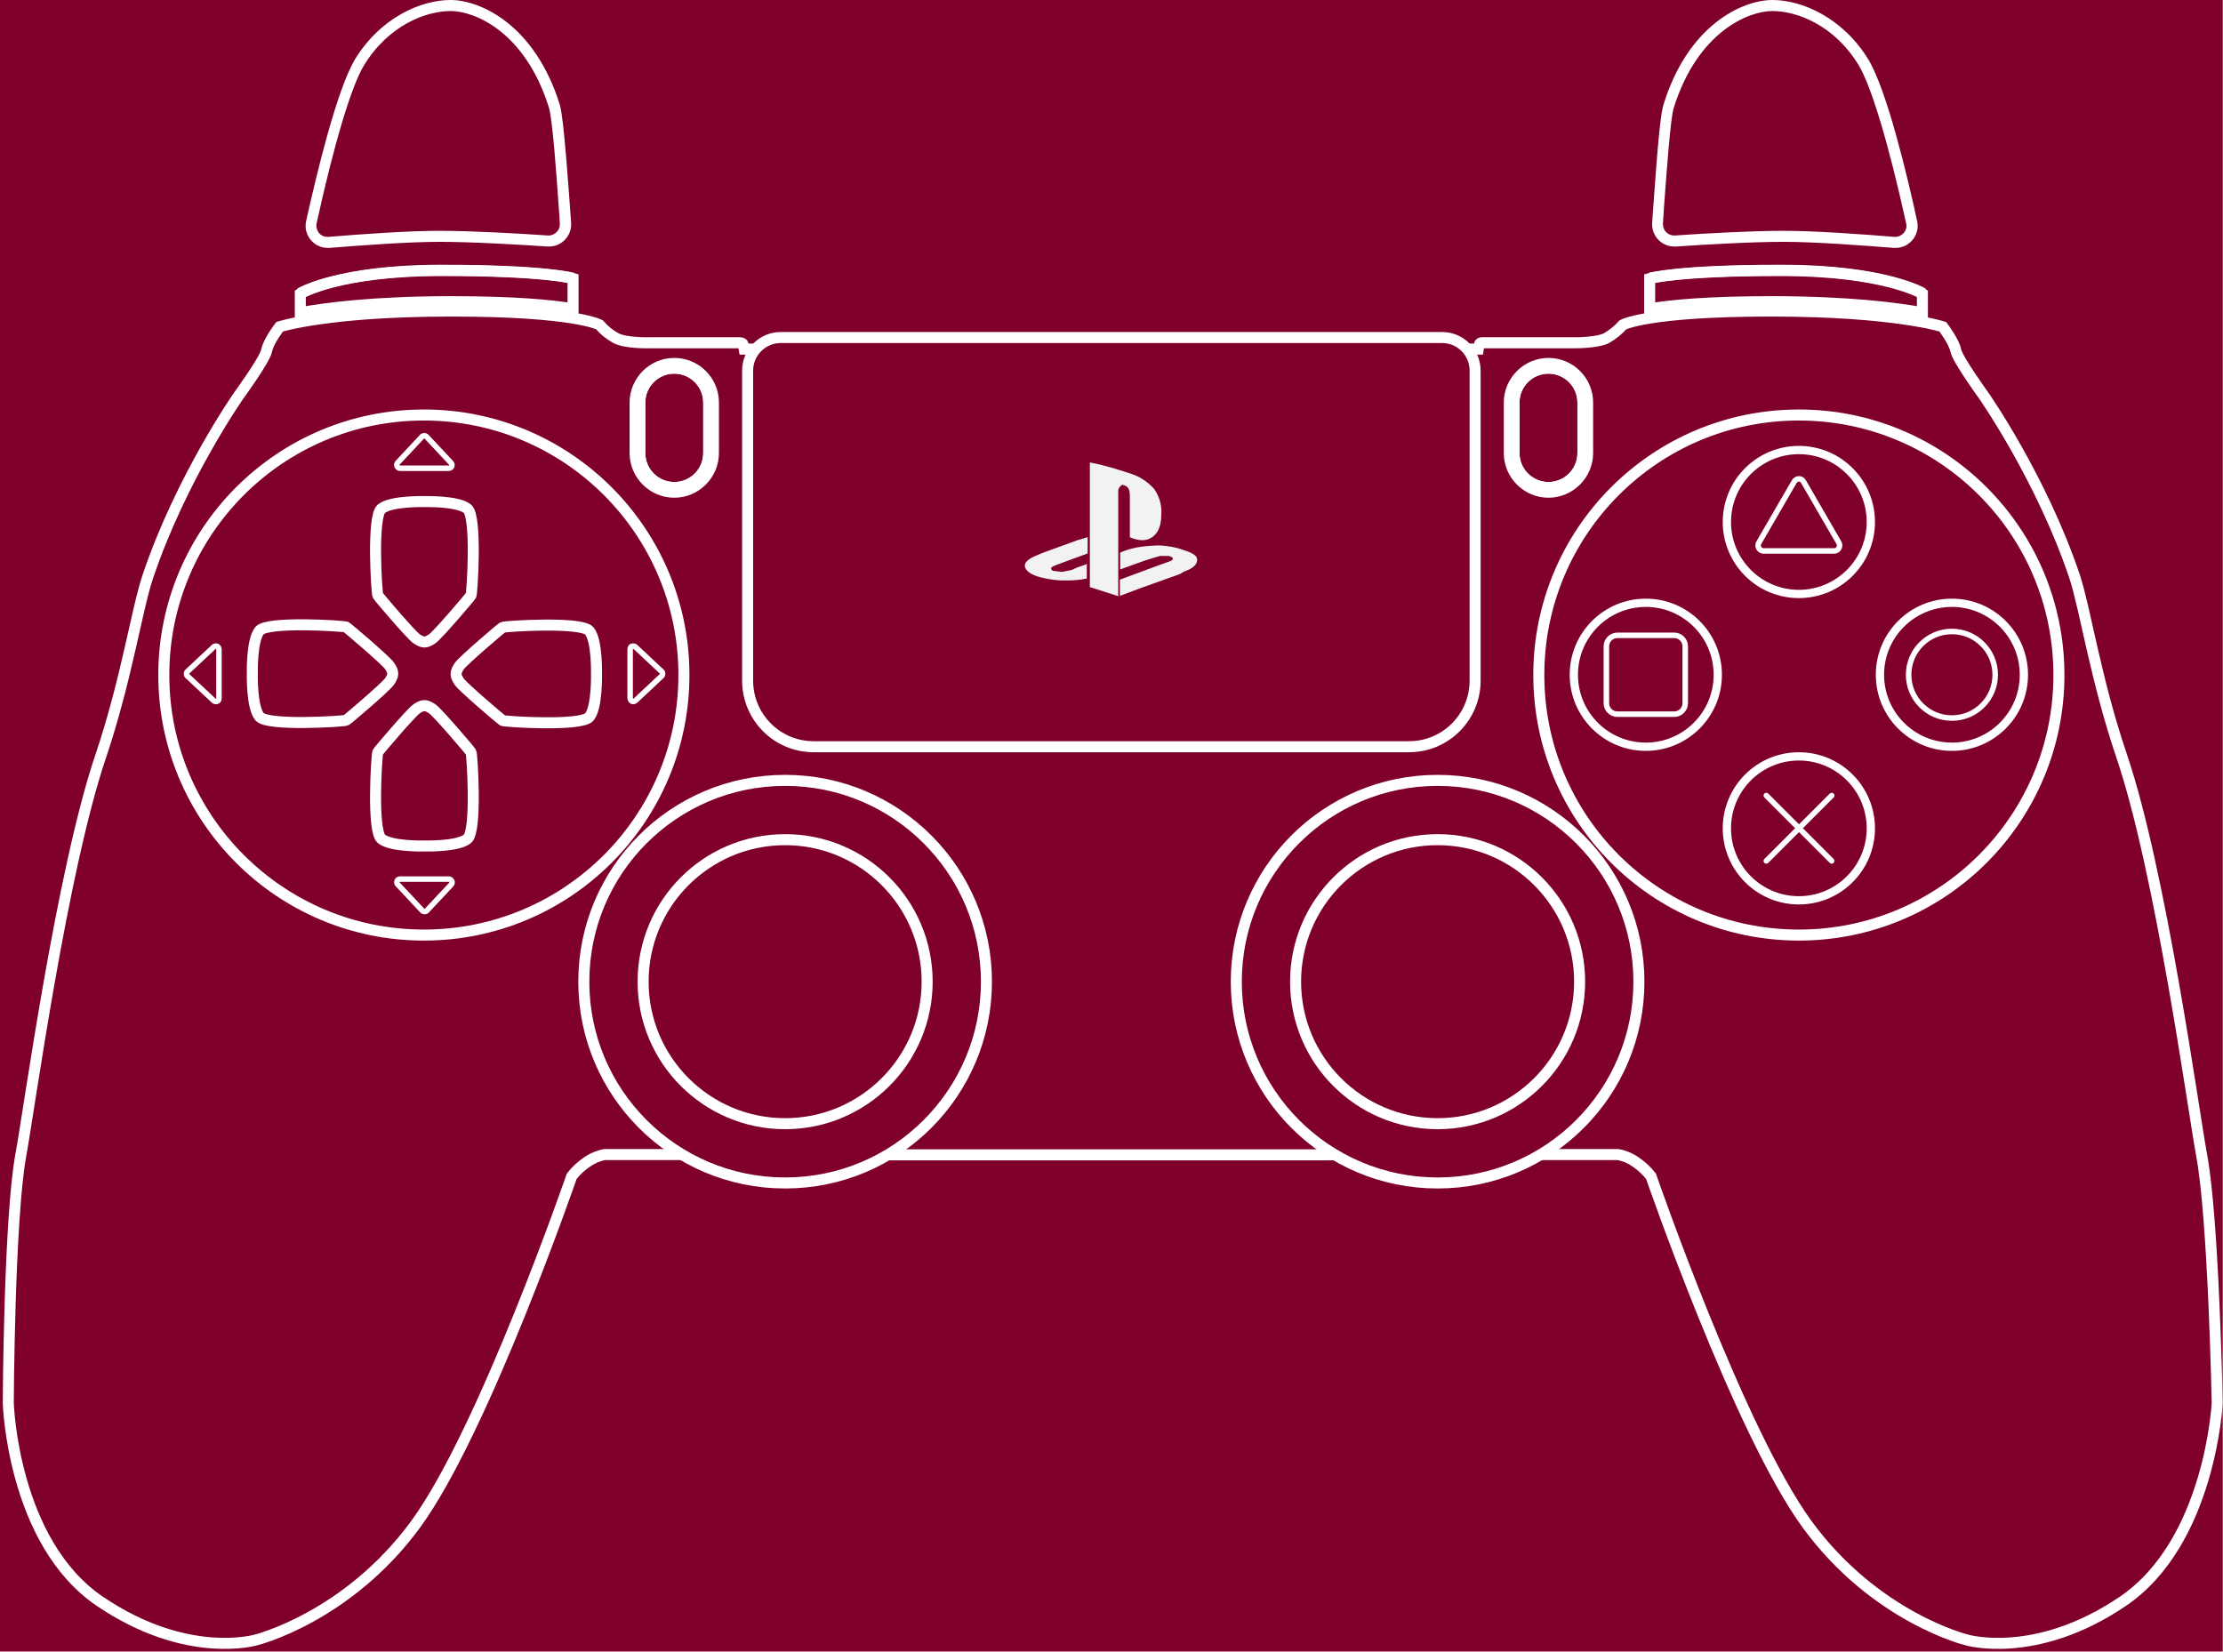
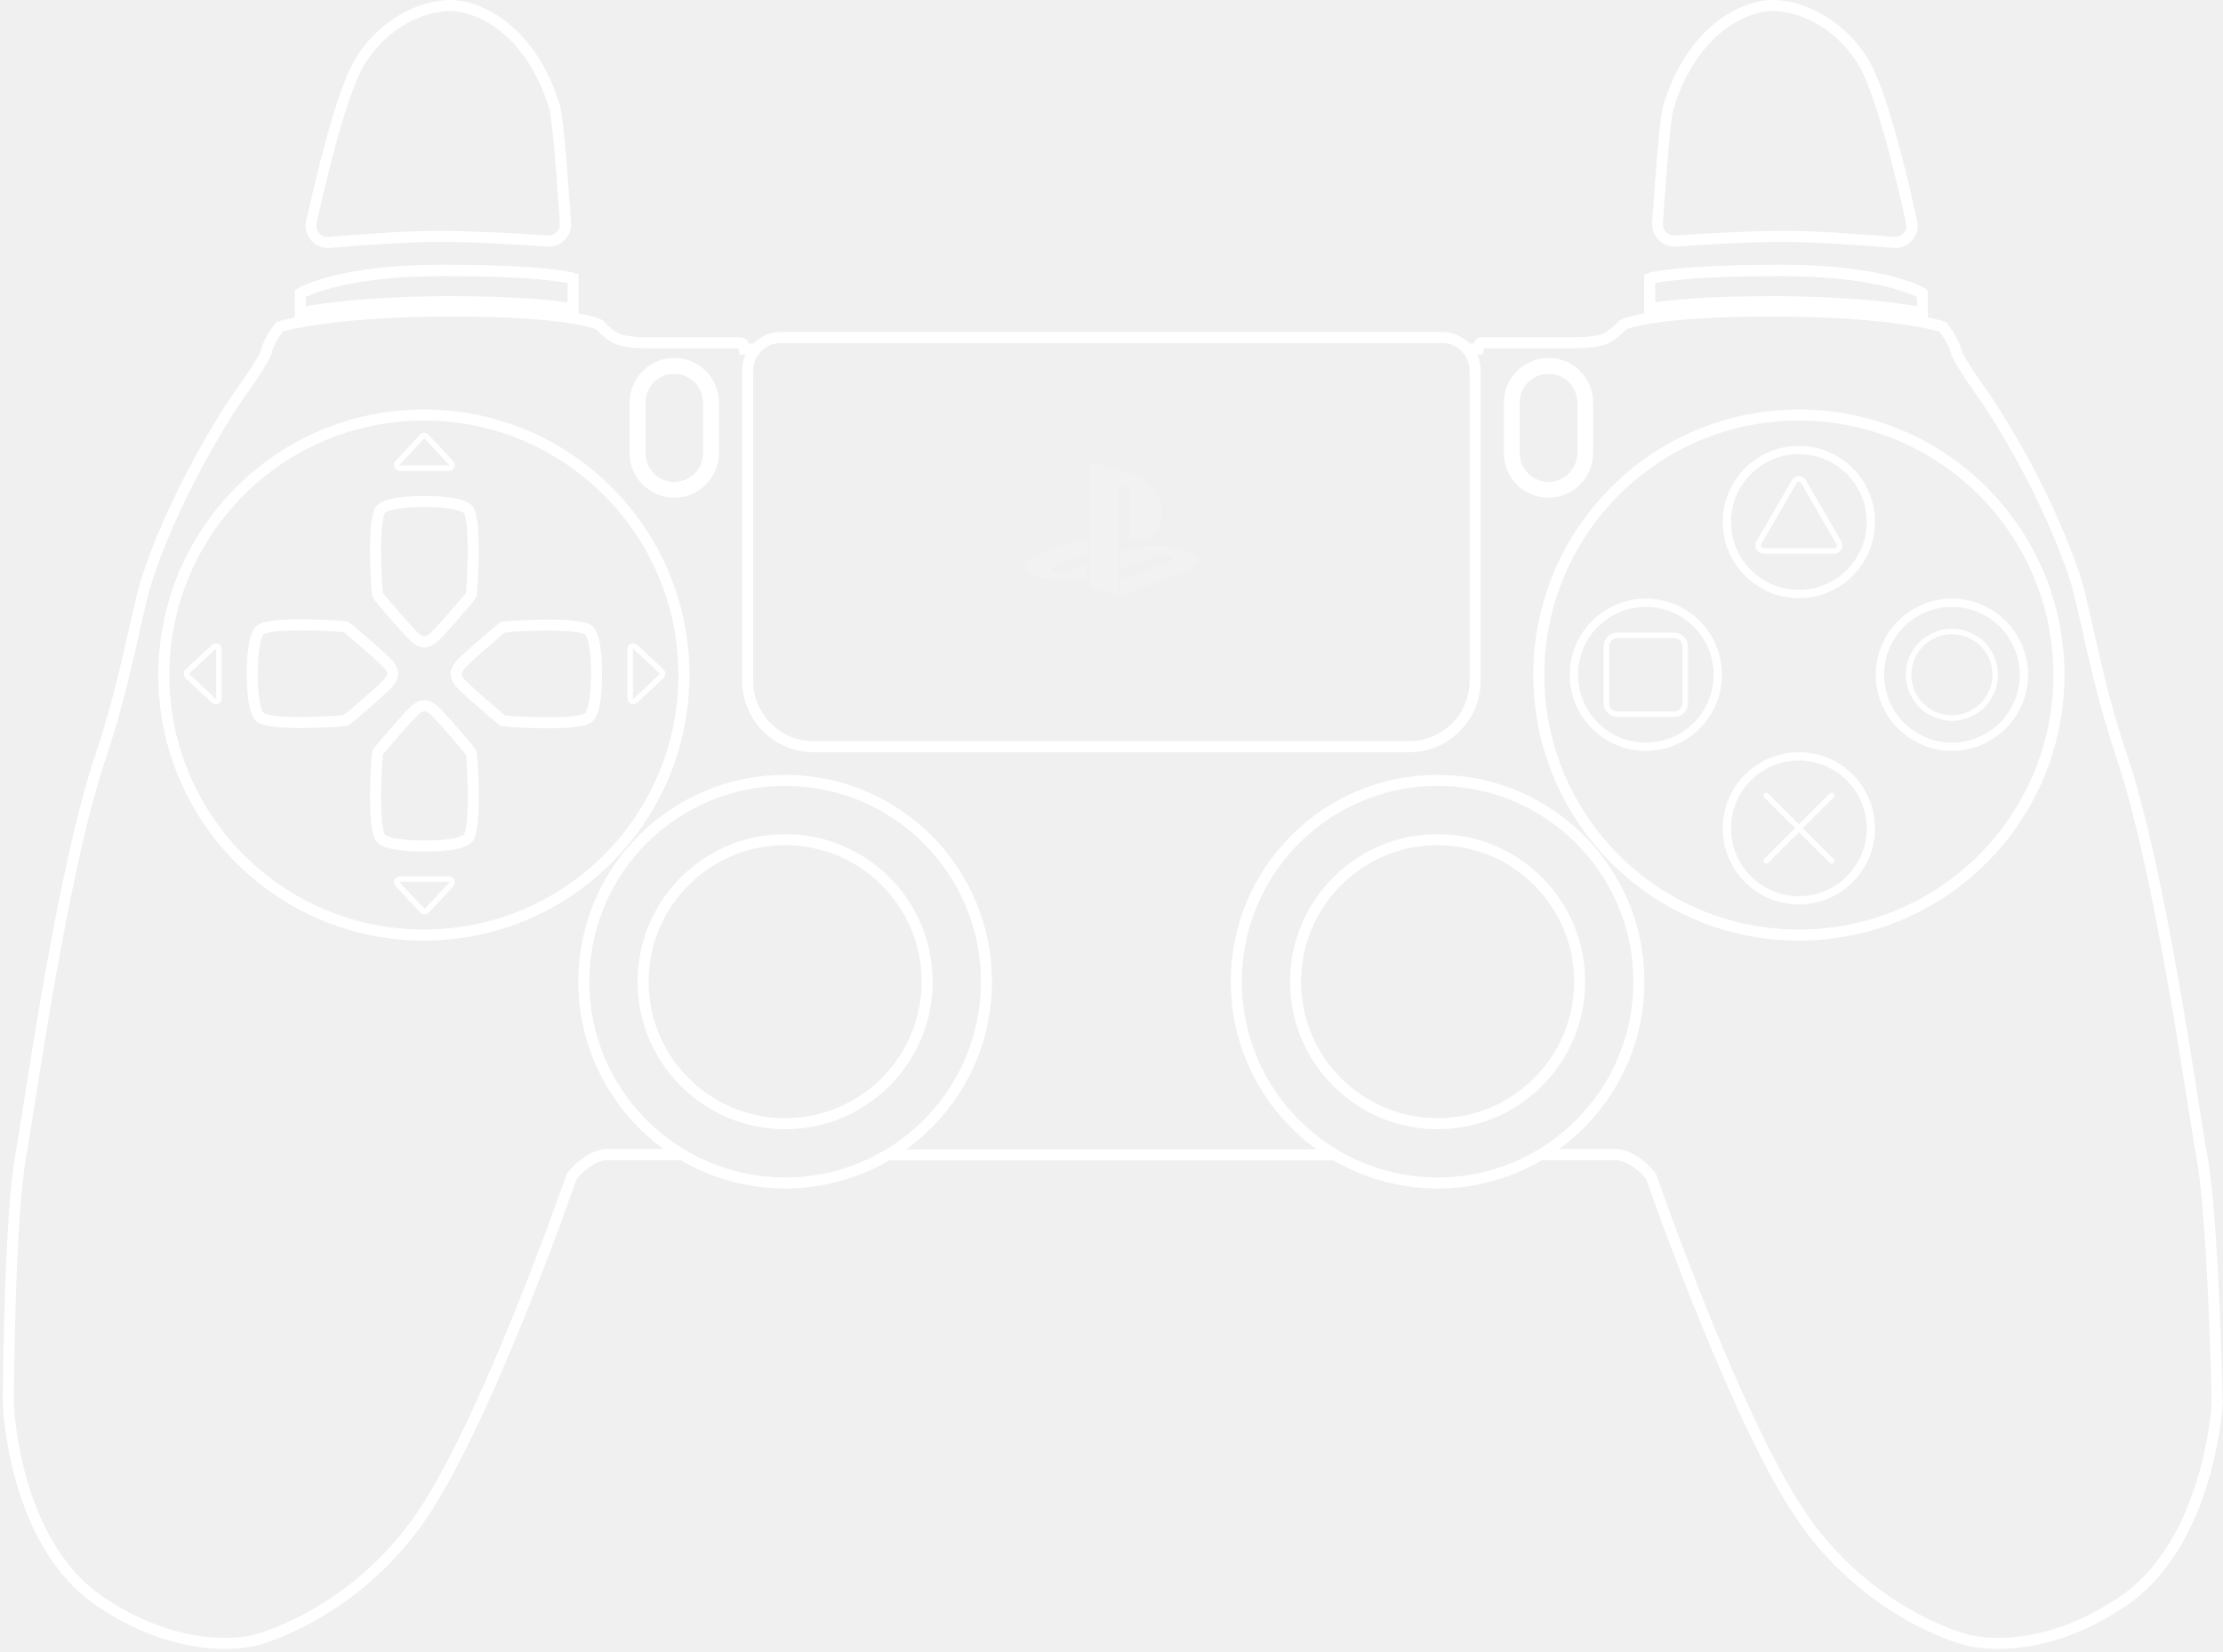
<svg xmlns="http://www.w3.org/2000/svg" version="1.1" x="0px" y="0px" viewBox="0 0 806.1 599" style="enable-background:new 0 0 806.1 599;" xml:space="preserve">
  <style type="text/css">
- 	.st0{fill:#7F002B;}
- 	.st1{fill:none;stroke:#FFFFFF;stroke-width:4;stroke-miterlimit:10;}
- 	.st2{fill:none;stroke:#FFFFFF;stroke-width:2;stroke-miterlimit:10;}
- 	.st3{fill:#FFFFFF;}
- 	.st4{fill:#F2F2F2;}
- 	.st5{fill:none;stroke:#FFFFFF;stroke-width:3;stroke-miterlimit:10;}
- 	.st6{fill:none;stroke:#FFFFFF;stroke-width:2;stroke-linecap:round;stroke-linejoin:round;stroke-miterlimit:10;}
- 	.st7{display:none;}
- 	.st8{display:inline;fill:none;stroke:#FFFFFF;stroke-width:2;stroke-miterlimit:10;}
- 	.st9{display:inline;}
+ 	.st0{display:none;}
+ 	.st1{display:inline;}
+ 	.st2{fill:#7F002B;}
+ 	.st3{fill:none;stroke:#FFFFFF;stroke-width:4;stroke-miterlimit:10;}
+ 	.st4{fill:none;stroke:#FFFFFF;stroke-width:2;stroke-miterlimit:10;}
+ 	.st5{fill:#FFFFFF;}
+ 	.st6{fill:#F2F2F2;}
+ 	.st7{fill:none;stroke:#FFFFFF;stroke-width:3;stroke-miterlimit:10;}
+ 	.st8{fill:none;stroke:#FFFFFF;stroke-width:2;stroke-linecap:round;stroke-linejoin:round;stroke-miterlimit:10;}
+ 	.st9{display:inline;fill:none;stroke:#FFFFFF;stroke-width:2;stroke-miterlimit:10;}
	.st10{fill:#FF6666;}
	.st11{fill:#7CB2E8;}
	.st12{fill:#FF69F8;}
	.st13{fill:#40E2A0;}
</style>
-   <g id="Layer_2">
-     <rect class="st0" width="806" height="598.9" />
+   <g id="Layer_2" class="st0">
+     <g id="Layer_2_00000029742221670212016530000015051892537243701923_" class="st1">
+       <rect class="st2" width="806" height="598.9" />
+     </g>
  </g>
  <g id="Layer_1">
    <g>
-       <path class="st1" d="M274,126.6h-4.1c-0.1-0.7-0.3-1.4-0.6-2c-0.2-0.2-0.6-0.3-0.9-0.3H235c0,0-8.2,0.2-11.7-1.7    c-2.2-1.2-4.2-2.8-5.9-4.8c0,0-8.8-5-53.7-5s-62.3,5.7-62.3,5.7s-4.1,5.3-4.7,8.6c-0.6,3.3-10.1,16.3-10.1,16.3s-21,30-33,65.7    c-4,11.9-7.7,37.2-17,64.9c-14.3,42.1-26.1,129.1-29,144.6C3.3,441.8,3,508.8,3,508.8s1.5,50.4,33.2,71.9s56.7,14,56.7,14    s33.1-8.2,57.8-41.9s56.6-126.2,56.6-126.2c1.6-2.1,3.5-3.8,5.7-5.3c1.9-1.3,4-2.2,6.3-2.6l28,0" />
-       <path class="st1" d="M558.7,418.7l28,0c2.3,0.4,4.4,1.3,6.3,2.6c2.2,1.5,4.1,3.2,5.7,5.3c0,0,31.9,92.4,56.6,126.2    s57.8,41.9,57.8,41.9s25,7.5,56.7-14s34.2-71.9,34.2-71.9s-1.3-67-5.7-90.2c-2.9-15.5-14.7-102.5-29-144.6    c-9.4-27.7-13.1-53-17-64.9c-12-35.7-33-65.7-33-65.7s-9.5-13.1-10.1-16.3s-4.7-8.6-4.7-8.6s-17.4-5.7-62.3-5.7s-53.7,5-53.7,5    c-1.7,1.9-3.7,3.5-5.9,4.8c-3.5,1.8-11.7,1.7-11.7,1.7h-33.4c-0.3-0.1-0.7,0.1-0.9,0.3c-0.3,0.6-0.5,1.3-0.6,2h-4" />
-       <path class="st1" d="M322,418.8l81,0l81,0" />
-       <circle class="st1" cx="284.7" cy="356" r="73" />
-       <circle class="st1" cx="284.7" cy="356" r="51.5" />
-       <circle class="st1" cx="521.3" cy="356" r="73" />
-       <circle class="st1" cx="521.3" cy="356" r="51.5" />
-       <circle class="st1" cx="652.3" cy="244.8" r="94.3" />
+       <path class="st3" d="M274,126.6h-4.1c-0.1-0.7-0.3-1.4-0.6-2c-0.2-0.2-0.6-0.3-0.9-0.3H235c0,0-8.2,0.2-11.7-1.7    c-2.2-1.2-4.2-2.8-5.9-4.8c0,0-8.8-5-53.7-5s-62.3,5.7-62.3,5.7s-4.1,5.3-4.7,8.6c-0.6,3.3-10.1,16.3-10.1,16.3s-21,30-33,65.7    c-4,11.9-7.7,37.2-17,64.9c-14.3,42.1-26.1,129.1-29,144.6C3.3,441.8,3,508.8,3,508.8s1.5,50.4,33.2,71.9s56.7,14,56.7,14    s33.1-8.2,57.8-41.9s56.6-126.2,56.6-126.2c1.6-2.1,3.5-3.8,5.7-5.3c1.9-1.3,4-2.2,6.3-2.6h28" />
+       <path class="st3" d="M558.7,418.7h28c2.3,0.4,4.4,1.3,6.3,2.6c2.2,1.5,4.1,3.2,5.7,5.3c0,0,31.9,92.4,56.6,126.2    s57.8,41.9,57.8,41.9s25,7.5,56.7-14s34.2-71.9,34.2-71.9s-1.3-67-5.7-90.2c-2.9-15.5-14.7-102.5-29-144.6    c-9.4-27.7-13.1-53-17-64.9c-12-35.7-33-65.7-33-65.7s-9.5-13.1-10.1-16.3s-4.7-8.6-4.7-8.6s-17.4-5.7-62.3-5.7s-53.7,5-53.7,5    c-1.7,1.9-3.7,3.5-5.9,4.8c-3.5,1.8-11.7,1.7-11.7,1.7h-33.4c-0.3-0.1-0.7,0.1-0.9,0.3c-0.3,0.6-0.5,1.3-0.6,2h-4" />
+       <path class="st3" d="M322,418.8h81h81" />
+     </g>
+     <g>
+       <circle class="st3" cx="284.7" cy="356" r="73" />
+       <circle class="st3" cx="284.7" cy="356" r="51.5" />
+     </g>
+     <g>
+       <circle class="st3" cx="521.3" cy="356" r="73" />
+       <circle class="st3" cx="521.3" cy="356" r="51.5" />
+     </g>
+     <circle class="st3" cx="652.3" cy="244.8" r="94.3" />
+     <circle class="st3" cx="153.7" cy="244.8" r="94.3" />
+     <path class="st4" d="M230.4,254.1l9.5-8.9c0.5-0.4,0.5-1.2,0.1-1.6c0,0,0-0.1-0.1-0.1l-9.5-8.9c-0.4-0.4-1.2-0.4-1.6,0   c-0.2,0.2-0.3,0.5-0.3,0.8v17.8c0,0.6,0.5,1.2,1.1,1.2C229.9,254.4,230.2,254.3,230.4,254.1z" />
+     <path class="st4" d="M145,169.8h17.8c0.6,0,1.1-0.5,1.1-1.1c0-0.3-0.1-0.6-0.3-0.8l-8.9-9.5c-0.4-0.5-1.2-0.5-1.6-0.1   c0,0-0.1,0-0.1,0.1l-8.9,9.5c-0.4,0.5-0.3,1.2,0.2,1.6C144.5,169.7,144.7,169.8,145,169.8z" />
+     <path class="st4" d="M77.5,234.6l-9.5,8.9c-0.5,0.4-0.5,1.2-0.1,1.6c0,0,0,0.1,0.1,0.1l9.5,8.9c0.4,0.4,1.2,0.4,1.6,0   c0.2-0.2,0.3-0.5,0.3-0.8v-17.8c0-0.6-0.4-1.2-1.1-1.2C78,234.3,77.7,234.4,77.5,234.6z" />
+     <path class="st4" d="M162.8,318.8H145c-0.6,0-1.1,0.5-1.1,1.1c0,0.3,0.1,0.6,0.3,0.8l8.9,9.5c0.4,0.5,1.2,0.5,1.6,0.1   c0,0,0.1,0,0.1-0.1l8.9-9.5c0.4-0.5,0.3-1.2-0.2-1.6C163.3,318.9,163.1,318.8,162.8,318.8z" />
+     <g>
+       <path class="st3" d="M244.5,133.5c6.9,0,12.5,5.6,12.5,12.5v18.3c0,6.9-5.6,12.5-12.5,12.5s-12.5-5.6-12.5-12.5V146    C232,139.1,237.6,133.5,244.5,133.5 M244.5,131.8c-7.8,0-14.2,6.4-14.2,14.2v18.3c0,7.8,6.4,14.2,14.2,14.2s14.2-6.4,14.2-14.2    V146C258.7,138.2,252.4,131.8,244.5,131.8L244.5,131.8z" />
+       <path class="st3" d="M244.5,133.5c-6.9,0-12.5,5.6-12.5,12.5v18.3c0,6.9,5.6,12.5,12.5,12.5s12.5-5.6,12.5-12.5V146    C257,139.1,251.4,133.5,244.5,133.5z" />
+     </g>
+     <g>
+       <path class="st3" d="M561.5,133.5c6.9,0,12.5,5.6,12.5,12.5v18.3c0,6.9-5.6,12.5-12.5,12.5l0,0l0,0c-6.9,0-12.5-5.6-12.5-12.5l0,0    V146C549,139.1,554.6,133.5,561.5,133.5L561.5,133.5 M561.5,131.8c-7.8,0-14.2,6.4-14.2,14.2v18.3c0,7.8,6.4,14.2,14.2,14.2    s14.2-6.4,14.2-14.2l0,0V146C575.7,138.2,569.4,131.8,561.5,131.8L561.5,131.8z" />
+       <path class="st3" d="M561.5,133.5c-6.9,0-12.5,5.6-12.5,12.5v18.3c0,6.9,5.6,12.5,12.5,12.5s12.5-5.6,12.5-12.5V146    C574,139.1,568.4,133.5,561.5,133.5z" />
+     </g>
+     <g>
      <g>
-         <circle class="st1" cx="153.7" cy="244.8" r="94.3" />
-         <path class="st2" d="M230.4,254.1l9.5-8.9c0.5-0.4,0.5-1.2,0.1-1.6c0,0,0-0.1-0.1-0.1l-9.5-8.9c-0.4-0.4-1.2-0.4-1.6,0     c-0.2,0.2-0.3,0.5-0.3,0.8v17.8c0,0.6,0.5,1.2,1.1,1.2C229.9,254.4,230.2,254.3,230.4,254.1z" />
-         <path class="st2" d="M145,169.8h17.8c0.6,0,1.1-0.5,1.1-1.1c0-0.3-0.1-0.6-0.3-0.8l-8.9-9.5c-0.4-0.5-1.2-0.5-1.6-0.1     c0,0-0.1,0-0.1,0.1l-8.9,9.5c-0.4,0.5-0.3,1.2,0.2,1.6C144.5,169.7,144.7,169.8,145,169.8z" />
-         <path class="st2" d="M77.5,234.6l-9.5,8.9c-0.5,0.4-0.5,1.2-0.1,1.6c0,0,0,0.1,0.1,0.1l9.5,8.9c0.4,0.4,1.2,0.4,1.6,0     c0.2-0.2,0.3-0.5,0.3-0.8v-17.8c0-0.6-0.4-1.2-1.1-1.2C78,234.3,77.7,234.4,77.5,234.6z" />
-         <path class="st2" d="M162.8,318.8H145c-0.6,0-1.1,0.5-1.1,1.1c0,0.3,0.1,0.6,0.3,0.8l8.9,9.5c0.4,0.5,1.2,0.5,1.6,0.1     c0,0,0.1,0,0.1-0.1l8.9-9.5c0.4-0.5,0.3-1.2-0.2-1.6C163.3,318.9,163.1,318.8,162.8,318.8z" />
+         <path class="st3" d="M141.2,247.2c1.4-2,1.2-2.9,1.2-2.9s0.2-0.9-1.2-2.9s-15-13.6-15.7-14s-28.5-2.2-31.4,1.3     s-2.6,15.6-2.6,15.6s-0.3,12.1,2.6,15.6s30.7,1.7,31.4,1.3S139.8,249.2,141.2,247.2z" />
+       </g>
+       <g>
+         <path class="st3" d="M151,231.6c2,1.4,2.9,1.2,2.9,1.2s0.9,0.2,2.9-1.2s13.6-15,14-15.7s2.2-28.5-1.3-31.4s-15.6-2.6-15.6-2.6     s-12.1-0.3-15.6,2.6s-1.7,30.7-1.3,31.4S149,230.2,151,231.6z" />
+       </g>
+       <g>
+         <path class="st3" d="M213.7,228.8c-2.9-3.5-30.7-1.7-31.4-1.3s-14.3,12-15.7,14s-1.2,2.9-1.2,2.9s-0.2,0.9,1.2,2.9     s15,13.6,15.7,14s28.5,2.2,31.4-1.3s2.6-15.6,2.6-15.6S216.6,232.3,213.7,228.8z" />
+       </g>
+       <g>
+         <path class="st3" d="M156.8,257.1c-2-1.4-2.9-1.2-2.9-1.2s-0.9-0.2-2.9,1.2s-13.6,15-14,15.7s-2.2,28.5,1.3,31.4     s15.6,2.6,15.6,2.6s12.1,0.3,15.6-2.6s1.7-30.7,1.3-31.4S158.8,258.5,156.8,257.1z" />
      </g>
    </g>
    <g>
      <g>
-         <path class="st1" d="M244.5,133.5c6.9,0,12.5,5.6,12.5,12.5v18.3c0,6.9-5.6,12.5-12.5,12.5s-12.5-5.6-12.5-12.5V146     C232,139.1,237.6,133.5,244.5,133.5 M244.5,131.8c-7.8,0-14.2,6.4-14.2,14.2v18.3c0,7.8,6.4,14.2,14.2,14.2     c7.8,0,14.2-6.4,14.2-14.2V146C258.7,138.2,252.4,131.8,244.5,131.8C244.5,131.8,244.5,131.8,244.5,131.8z" />
-         <path class="st1" d="M244.5,133.5c-6.9,0-12.5,5.6-12.5,12.5v18.3c0,6.9,5.6,12.5,12.5,12.5s12.5-5.6,12.5-12.5V146     C257,139.1,251.4,133.5,244.5,133.5z" />
+         <path class="st3" d="M598.4,100.9c0,0,9.8-2.9,47.5-2.9s51.4,8.4,51.4,8.4" />
+         <path class="st3" d="M697.1,113.4L697.1,113.4v-6.9c0,0-13.7-8.4-51.4-8.4s-47.5,2.9-47.5,2.9v11l0,0c7.7-1.3,21.2-2.6,44.1-2.6     C670.8,109.4,688.2,111.8,697.1,113.4z" />
      </g>
      <g>
-         <path class="st1" d="M561.5,133.5c6.9,0,12.5,5.6,12.5,12.5v18.3c0,6.9-5.6,12.5-12.5,12.5l0,0l0,0c-6.9,0-12.5-5.6-12.5-12.5     l0,0V146C549,139.1,554.6,133.5,561.5,133.5L561.5,133.5 M561.5,131.8c-7.8,0-14.2,6.4-14.2,14.2v18.3c0,7.8,6.4,14.2,14.2,14.2     s14.2-6.4,14.2-14.2l0,0V146C575.7,138.2,569.4,131.8,561.5,131.8C561.5,131.8,561.5,131.8,561.5,131.8z" />
-         <path class="st1" d="M561.5,133.5c-6.9,0-12.5,5.6-12.5,12.5v18.3c0,6.9,5.6,12.5,12.5,12.5s12.5-5.6,12.5-12.5V146     C574,139.1,568.4,133.5,561.5,133.5z" />
-       </g>
-       <g>
-         <g>
-           <path class="st1" d="M141.2,247.2c1.4-2,1.2-2.9,1.2-2.9s0.2-0.9-1.2-2.9s-15-13.6-15.7-14s-28.5-2.2-31.4,1.3      s-2.6,15.6-2.6,15.6s-0.3,12.1,2.6,15.6s30.7,1.7,31.4,1.3S139.8,249.2,141.2,247.2z" />
-         </g>
-         <g>
-           <path class="st1" d="M151,231.6c2,1.4,2.9,1.2,2.9,1.2s0.9,0.2,2.9-1.2s13.6-15,14-15.7s2.2-28.5-1.3-31.4s-15.6-2.6-15.6-2.6      s-12.1-0.3-15.6,2.6s-1.7,30.7-1.3,31.4S149,230.2,151,231.6z" />
-         </g>
-         <g>
-           <path class="st1" d="M213.7,228.8c-2.9-3.5-30.7-1.7-31.4-1.3s-14.3,12-15.7,14s-1.2,2.9-1.2,2.9s-0.2,0.9,1.2,2.9      s15,13.6,15.7,14s28.5,2.2,31.4-1.3s2.6-15.6,2.6-15.6S216.6,232.3,213.7,228.8z" />
-         </g>
-         <g>
-           <path class="st1" d="M156.8,257.1c-2-1.4-2.9-1.2-2.9-1.2s-0.9-0.2-2.9,1.2s-13.6,15-14,15.7s-2.2,28.5,1.3,31.4      s15.6,2.6,15.6,2.6s12.1,0.3,15.6-2.6s1.7-30.7,1.3-31.4S158.8,258.5,156.8,257.1z" />
-         </g>
+         <path class="st3" d="M207.7,100.9c0,0-9.8-2.9-47.5-2.9s-51.4,8.4-51.4,8.4" />
+         <path class="st3" d="M108.9,113.4L108.9,113.4v-6.9c0,0,13.7-8.4,51.4-8.4s47.5,2.9,47.5,2.9v11l0,0c-7.7-1.3-21.2-2.6-44.1-2.6     C135.2,109.4,117.8,111.8,108.9,113.4z" />
      </g>
    </g>
    <g>
      <g>
-         <path class="st1" d="M598.4,100.9c0,0,9.8-2.9,47.5-2.9s51.4,8.4,51.4,8.4" />
-         <path class="st1" d="M697.1,113.4L697.1,113.4v-6.9c0,0-13.7-8.4-51.4-8.4s-47.5,2.9-47.5,2.9v11l0,0c7.7-1.3,21.2-2.6,44.1-2.6     C670.8,109.4,688.2,111.8,697.1,113.4z" />
+         <path class="st5" d="M163.4,4c8.6,0,27.1,7.4,35.7,35.2c1.2,4,2.7,23.9,3.5,35.8c0.2,2.2,0.3,4.2,0.4,6.1c0.1,1.1-0.3,2.2-1.1,3     s-1.8,1.3-2.9,1.3c-0.1,0-0.2,0-0.3,0c-11.6-0.8-27.9-1.7-39.4-1.7c-11.3,0-28.1,1.2-40.2,2.2c-0.1,0-0.2,0-0.4,0     c-1.2,0-2.3-0.5-3.1-1.5c-0.4-0.6-1.1-1.7-0.8-3.4c6.4-29.1,12.7-50.1,17.3-57.5C141,9.1,154.5,4,163.4,4 M163.4,0     c-10.8,0-25.4,6.4-34.6,21.4c-6.6,10.8-14.1,42.1-17.8,58.8c-1.1,5,2.8,9.7,7.8,9.7c0.2,0,0.5,0,0.7,0     c11.1-0.9,28.5-2.2,39.9-2.2c11.7,0,28.7,1,39.1,1.7c0.2,0,0.4,0,0.6,0c4.6,0,8.3-3.9,8-8.6c-1-13.5-2.6-37.7-4.1-42.8     C194,9,174.2,0,163.4,0L163.4,0z" />
      </g>
      <g>
-         <path class="st1" d="M207.7,100.9c0,0-9.8-2.9-47.5-2.9s-51.4,8.4-51.4,8.4" />
-         <path class="st1" d="M108.9,113.4L108.9,113.4v-6.9c0,0,13.7-8.4,51.4-8.4s47.5,2.9,47.5,2.9v11l0,0c-7.7-1.3-21.2-2.6-44.1-2.6     C135.2,109.4,117.8,111.8,108.9,113.4z" />
+         <path class="st5" d="M642.7,4c8.9,0,22.4,5.1,31.2,19.5c4.6,7.5,10.9,28.4,17.3,57.5c0.4,1.6-0.3,2.8-0.8,3.4     c-0.8,0.9-1.9,1.5-3.1,1.5c-0.1,0-0.2,0-0.4,0c-12.1-1-28.9-2.2-40.2-2.2c-11.4,0-27.7,0.9-39.4,1.7c-0.1,0-0.2,0-0.3,0     c-1.1,0-2.2-0.5-2.9-1.3c-0.8-0.8-1.1-1.9-1.1-3c0.1-1.8,0.3-3.9,0.4-6.1c0.9-11.9,2.3-31.9,3.5-35.8C615.6,11.4,634.1,4,642.7,4      M642.7,0c-10.8,0-30.6,9-39.5,38c-1.6,5.1-3.1,29.3-4.1,42.8c-0.3,4.7,3.4,8.6,8,8.6c0.2,0,0.4,0,0.6,0     c10.4-0.7,27.4-1.7,39.1-1.7c11.4,0,28.7,1.3,39.9,2.2c0.2,0,0.5,0,0.7,0c5,0,8.9-4.7,7.8-9.7c-3.6-16.6-11.1-47.9-17.8-58.8     C668.1,6.4,653.5,0,642.7,0L642.7,0z" />
      </g>
    </g>
+     <path class="st3" d="M522.9,122.4H283.1c-6.6,0-12,5.4-12,12v112.4c0,13.3,10.7,24,24,24h215.8c13.3,0,24-10.7,24-24V134.4   C534.9,127.8,529.6,122.4,522.9,122.4z" />
    <g>
-       <path class="st3" d="M163.4,4c8.6,0,27.1,7.4,35.7,35.2c1.2,4,2.7,23.9,3.5,35.8c0.2,2.2,0.3,4.2,0.4,6.1c0.1,1.1-0.3,2.2-1.1,3    c-0.8,0.8-1.8,1.3-2.9,1.3c-0.1,0-0.2,0-0.3,0c-11.6-0.8-27.9-1.7-39.4-1.7c-11.3,0-28.1,1.2-40.2,2.2c-0.1,0-0.2,0-0.4,0    c-1.2,0-2.3-0.5-3.1-1.5c-0.4-0.6-1.1-1.7-0.8-3.4c6.4-29.1,12.7-50.1,17.3-57.5C141,9.1,154.5,4,163.4,4 M163.4,0    c-10.8,0-25.4,6.4-34.6,21.4c-6.6,10.8-14.1,42.1-17.8,58.8c-1.1,5,2.8,9.7,7.8,9.7c0.2,0,0.5,0,0.7,0c11.1-0.9,28.5-2.2,39.9-2.2    c11.7,0,28.7,1,39.1,1.7c0.2,0,0.4,0,0.6,0c4.6,0,8.3-3.9,8-8.6c-1-13.5-2.6-37.7-4.1-42.8C194,9,174.2,0,163.4,0L163.4,0z" />
+       <path class="st6" d="M405.5,206.7v-28.1c-0.1-0.8,0.1-1.6,0.7-2.2c0.3-0.5,1-0.7,1.5-0.4c1.3,0.4,2,1.5,2,3.7v15.1    c1.4,0.7,3,1.1,4.6,1.1c1.3,0,2.5-0.4,3.5-1.1c2.2-1.5,3.3-4.2,3.3-8.1c0.3-3.4-0.7-6.7-2.6-9.4c-2.4-2.7-5.5-4.7-9-5.7    c-2.9-0.9-5.5-1.8-7.9-2.4c-2.4-0.7-4.4-1.1-6.4-1.5v26.8l0,0v5.9l0,0v3.7l0,0v5.5l0,0v3.3l10.3,3.3v-7.9l0,0V206.7z" />
+       <path class="st6" d="M394.3,204.5l-3.7,1.3l-2,0.9l-3.5,0.7l-3.3-0.4c-0.7-0.4-0.9-0.9-0.4-1.3s0.4-0.2,0.7-0.4    c0.2-0.2,0.7-0.2,0.9-0.4l2.4-0.9l9-3.3v-5.9l-3.7,1.1l-12.1,4.4l-2.2,0.9c-3.3,1.3-4.8,2.6-4.8,4c0.2,1.8,2.2,3.3,5.9,4.2    c3.1,0.8,6.3,1.2,9.4,1.1c2.4,0,4.9-0.2,7.2-0.7v-5L394.3,204.5z" />
+       <path class="st6" d="M429,199.4c-1.8-0.6-3.6-1.1-5.5-1.3c-1.8-0.3-3.7-0.4-5.5-0.2c-2.1,0.1-4.1,0.3-6.1,0.7s-3.9,1-5.7,1.8v6.1    l8.6-3.1l3.5-1.1l2.4-0.7h3.1c0.7,0.2,1.3,0.4,1.5,0.9c0.2,0.4-0.4,0.9-1.8,1.3l-3.1,1.1l-14.3,5.3v5.9l7.7-2.9l14-5l1.5-0.9    c3.3-1.1,4.8-2.6,4.8-4.2C434.3,201.6,432.5,200.5,429,199.4z" />
    </g>
-     <g>
-       <path class="st3" d="M642.7,4c8.9,0,22.4,5.1,31.2,19.5c4.6,7.5,10.9,28.4,17.3,57.5c0.4,1.6-0.3,2.8-0.8,3.4    c-0.8,0.9-1.9,1.5-3.1,1.5c-0.1,0-0.2,0-0.4,0c-12.1-1-28.9-2.2-40.2-2.2c-11.4,0-27.7,0.9-39.4,1.7c-0.1,0-0.2,0-0.3,0    c-1.1,0-2.2-0.5-2.9-1.3c-0.8-0.8-1.1-1.9-1.1-3c0.1-1.8,0.3-3.9,0.4-6.1c0.9-11.9,2.3-31.9,3.5-35.8C615.6,11.4,634.1,4,642.7,4     M642.7,0c-10.8,0-30.6,9-39.5,38c-1.6,5.1-3.1,29.3-4.1,42.8c-0.3,4.7,3.4,8.6,8,8.6c0.2,0,0.4,0,0.6,0    c10.4-0.7,27.4-1.7,39.1-1.7c11.4,0,28.7,1.3,39.9,2.2c0.2,0,0.5,0,0.7,0c5,0,8.9-4.7,7.8-9.7c-3.6-16.6-11.1-47.9-17.8-58.8    C668.1,6.4,653.5,0,642.7,0L642.7,0z" />
+     <g id="Layer_4">
+       <circle class="st7" cx="596.8" cy="244.7" r="26.1" />
+       <path class="st4" d="M607.1,259h-20.6c-2.2,0-4-1.8-4-4v-20.6c0-2.2,1.8-4,4-4h20.6c2.2,0,4,1.8,4,4V255    C611.1,257.2,609.3,259,607.1,259z" />
+       <circle class="st7" cx="707.8" cy="244.7" r="26.1" />
+       <circle class="st4" cx="707.8" cy="244.7" r="15.7" />
+       <circle class="st7" cx="652.3" cy="189.3" r="26.1" />
+       <path class="st8" d="M650.6,174.7l-12.8,22.1c-0.8,1.3,0.2,3,1.7,3h25.6c1.5,0,2.5-1.7,1.7-3L654,174.7    C653.3,173.3,651.4,173.3,650.6,174.7z" />
+       <circle class="st7" cx="652.3" cy="300.4" r="26.1" />
+       <g>
+         <line class="st8" x1="640.5" y1="288.5" x2="664.2" y2="312.2" />
+         <line class="st8" x1="664.2" y1="288.5" x2="640.5" y2="312.2" />
+       </g>
    </g>
-     <path class="st1" d="M522.9,122.4H283.1c-6.6,0-12,5.4-12,12v112.4c0,13.3,10.7,24,24,24h215.8c13.3,0,24-10.7,24-24V134.4   C534.9,127.8,529.6,122.4,522.9,122.4z" />
-     <g>
-       <path class="st4" d="M405.5,206.7v-28.1c-0.1-0.8,0.1-1.6,0.7-2.2c0.3-0.5,1-0.7,1.5-0.4c1.3,0.4,2,1.5,2,3.7v15.1    c1.4,0.7,3,1.1,4.6,1.1c1.3,0,2.5-0.4,3.5-1.1c2.2-1.5,3.3-4.2,3.3-8.1c0.3-3.4-0.7-6.7-2.6-9.4c-2.4-2.7-5.5-4.7-9-5.7    c-2.9-0.9-5.5-1.8-7.9-2.4c-2.4-0.7-4.4-1.1-6.4-1.5v26.8l0,0v5.9l0,0v3.7l0,0v5.5l0,0v3.3l10.3,3.3v-7.9l0,0V206.7z" />
-       <path class="st4" d="M394.3,204.5l-3.7,1.3l-2,0.9l-3.5,0.7l-3.3-0.4c-0.7-0.4-0.9-0.9-0.4-1.3s0.4-0.2,0.7-0.4    c0.2-0.2,0.7-0.2,0.9-0.4l2.4-0.9l9-3.3v-5.9l-3.7,1.1l-12.1,4.4l-2.2,0.9c-3.3,1.3-4.8,2.6-4.8,4c0.2,1.8,2.2,3.3,5.9,4.2    c3.1,0.8,6.3,1.2,9.4,1.1c2.4,0,4.9-0.2,7.2-0.7v-5L394.3,204.5z" />
-       <path class="st4" d="M429,199.4c-1.8-0.6-3.6-1.1-5.5-1.3c-1.8-0.3-3.7-0.4-5.5-0.2c-2.1,0.1-4.1,0.3-6.1,0.7    c-2,0.4-3.9,1-5.7,1.8v6.1l8.6-3.1l3.5-1.1l2.4-0.7h3.1c0.7,0.2,1.3,0.4,1.5,0.9c0.2,0.4-0.4,0.9-1.8,1.3l-3.1,1.1l-14.3,5.3v5.9    l7.7-2.9l14-5l1.5-0.9c3.3-1.1,4.8-2.6,4.8-4.2C434.3,201.6,432.5,200.5,429,199.4z" />
+     <g id="Layer_5" class="st0">
+       <polygon class="st9" points="153.9,158.8 143.5,169 164.3,169   " />
    </g>
-   </g>
-   <g id="Layer_4">
-     <circle class="st5" cx="596.8" cy="244.7" r="26.1" />
-     <path class="st2" d="M607.1,259h-20.6c-2.2,0-4-1.8-4-4v-20.6c0-2.2,1.8-4,4-4h20.6c2.2,0,4,1.8,4,4V255   C611.1,257.2,609.3,259,607.1,259z" />
-     <circle class="st5" cx="707.8" cy="244.7" r="26.1" />
-     <circle class="st2" cx="707.8" cy="244.7" r="15.7" />
-     <circle class="st5" cx="652.3" cy="189.3" r="26.1" />
-     <path class="st6" d="M650.6,174.7l-12.8,22.1c-0.8,1.3,0.2,3,1.7,3h25.6c1.5,0,2.5-1.7,1.7-3l-12.8-22.1   C653.3,173.3,651.4,173.3,650.6,174.7z" />
-     <circle class="st5" cx="652.3" cy="300.4" r="26.1" />
-     <g>
-       <line class="st6" x1="640.5" y1="288.5" x2="664.2" y2="312.2" />
-       <line class="st6" x1="664.2" y1="288.5" x2="640.5" y2="312.2" />
-     </g>
-   </g>
-   <g id="Layer_5" class="st7">
-     <polygon class="st8" points="153.9,158.8 143.5,169 164.3,169  " />
-   </g>
-   <g id="Colors" class="st7">
-     <g class="st9">
-       <g>
+     <g id="Colors" class="st0">
+       <g class="st1">
        <g>
-           <path class="st3" d="M579.2,269.4c13.9,0,25.2,11.4,25.2,25.3c0,13.9-11.4,25.2-25.3,25.2c-13.9,0-25.2-11.4-25.2-25.3      C554,280.6,565.3,269.4,579.2,269.4 M579.2,267.4c-15.1,0-27.3,12.2-27.3,27.3s12.2,27.3,27.3,27.3c15.1,0,27.3-12.2,27.3-27.3      c0,0,0,0,0,0C606.5,279.6,594.3,267.4,579.2,267.4z" />
+           <g>
+             <path class="st5" d="M579.2,269.4c13.9,0,25.2,11.4,25.2,25.3s-11.4,25.2-25.3,25.2c-13.9,0-25.2-11.4-25.2-25.3       C554,280.6,565.3,269.4,579.2,269.4 M579.2,267.4c-15.1,0-27.3,12.2-27.3,27.3s12.2,27.3,27.3,27.3s27.3-12.2,27.3-27.3l0,0       C606.5,279.6,594.3,267.4,579.2,267.4z" />
+           </g>
+           <path class="st10" d="M579.2,275.8c-10.4,0-18.9,8.5-18.9,18.9s8.5,18.9,18.9,18.9s18.9-8.5,18.9-18.9      C598.1,284.2,589.7,275.8,579.2,275.8z M579.2,310.7c-8.8,0-16-7.2-16-16s7.2-16,16-16s16,7.2,16,16S588.1,310.7,579.2,310.7z" />
        </g>
-         <path class="st10" d="M579.2,275.8c-10.4,0-18.9,8.5-18.9,18.9c0,10.4,8.5,18.9,18.9,18.9c10.4,0,18.9-8.5,18.9-18.9     C598.1,284.2,589.7,275.8,579.2,275.8z M579.2,310.7c-8.8,0-16-7.2-16-16c0-8.8,7.2-16,16-16s16,7.2,16,16     C595.2,303.5,588.1,310.7,579.2,310.7z" />
-       </g>
-       <g>
        <g>
-           <path class="st3" d="M521.6,327c14,0,25.3,11.3,25.3,25.3s-11.3,25.3-25.3,25.3c-14,0-25.3-11.3-25.3-25.3v0      C496.4,338.3,507.7,327,521.6,327 M521.6,325c-15.1,0-27.3,12.2-27.3,27.3s12.2,27.3,27.3,27.3c15.1,0,27.3-12.2,27.3-27.3v0      C548.9,337.2,536.7,325,521.6,325z" />
+           <g>
+             <path class="st5" d="M521.6,327c14,0,25.3,11.3,25.3,25.3s-11.3,25.3-25.3,25.3s-25.3-11.3-25.3-25.3l0,0       C496.4,338.3,507.7,327,521.6,327 M521.6,325c-15.1,0-27.3,12.2-27.3,27.3s12.2,27.3,27.3,27.3s27.3-12.2,27.3-27.3l0,0       C548.9,337.2,536.7,325,521.6,325z" />
+           </g>
+           <polygon class="st11" points="536,339.9 534,337.9 521.6,350.3 509.3,337.9 507.3,339.9 519.6,352.3 507.3,364.6 509.3,366.6       521.6,354.3 534,366.6 536,364.6 523.6,352.3     " />
        </g>
-         <polygon class="st11" points="536,339.9 534,337.9 521.6,350.3 509.3,337.9 507.3,339.9 519.6,352.3 507.3,364.6 509.3,366.6      521.6,354.3 534,366.6 536,364.6 523.6,352.3    " />
-       </g>
-       <g>
        <g>
-           <path class="st3" d="M464,269.4c13.9,0,25.2,11.4,25.2,25.3c0,13.9-11.4,25.2-25.3,25.2c-13.9,0-25.2-11.4-25.2-25.3      C438.8,280.6,450.1,269.4,464,269.4 M464,267.4c-15.1,0-27.3,12.2-27.3,27.3S449,322,464,322c15.1,0,27.3-12.2,27.3-27.3      c0,0,0,0,0,0C491.3,279.6,479.1,267.4,464,267.4z" />
+           <g>
+             <path class="st5" d="M464,269.4c13.9,0,25.2,11.4,25.2,25.3s-11.4,25.2-25.3,25.2s-25.2-11.4-25.2-25.3       C438.8,280.6,450.1,269.4,464,269.4 M464,267.4c-15.1,0-27.3,12.2-27.3,27.3S449,322,464,322c15.1,0,27.3-12.2,27.3-27.3l0,0       C491.3,279.6,479.1,267.4,464,267.4z" />
+           </g>
+           <path class="st12" d="M475.6,280.3h-25.8v28.6h28.6v-28.6H475.6z M475.6,306.2h-23v-23h23V306.2z" />
        </g>
-         <path class="st12" d="M475.6,280.3h-25.8v28.6h28.6v-28.6H475.6z M475.6,306.2h-23v-23h23V306.2z" />
-       </g>
-       <g>
        <g>
-           <path class="st3" d="M521.6,211.9c14,0,25.3,11.3,25.3,25.3s-11.3,25.3-25.3,25.3c-14,0-25.3-11.3-25.3-25.3c0,0,0,0,0,0      C496.4,223.2,507.7,211.9,521.6,211.9 M521.6,209.9c-15.1,0-27.3,12.2-27.3,27.3s12.2,27.3,27.3,27.3      c15.1,0,27.3-12.2,27.3-27.3c0,0,0,0,0,0C548.9,222.1,536.7,209.9,521.6,209.9z" />
+           <g>
+             <path class="st5" d="M521.6,211.9c14,0,25.3,11.3,25.3,25.3s-11.3,25.3-25.3,25.3s-25.3-11.3-25.3-25.3l0,0       C496.4,223.2,507.7,211.9,521.6,211.9 M521.6,209.9c-15.1,0-27.3,12.2-27.3,27.3s12.2,27.3,27.3,27.3s27.3-12.2,27.3-27.3l0,0       C548.9,222.1,536.7,209.9,521.6,209.9z" />
+           </g>
+           <path class="st13" d="M537.6,245.1l-16-27.6l-16,27.6l-1.6,2.8h35.2L537.6,245.1z M521.6,245.1h-12.7l12.7-21.9l12.7,21.9H521.6      z" />
        </g>
-         <path class="st13" d="M537.6,245.1l-16-27.6l-16,27.6l-1.6,2.8h35.2L537.6,245.1z M521.6,245.1h-12.7l12.7-21.9l12.7,21.9H521.6z     " />
      </g>
    </g>
  </g>
</svg>
